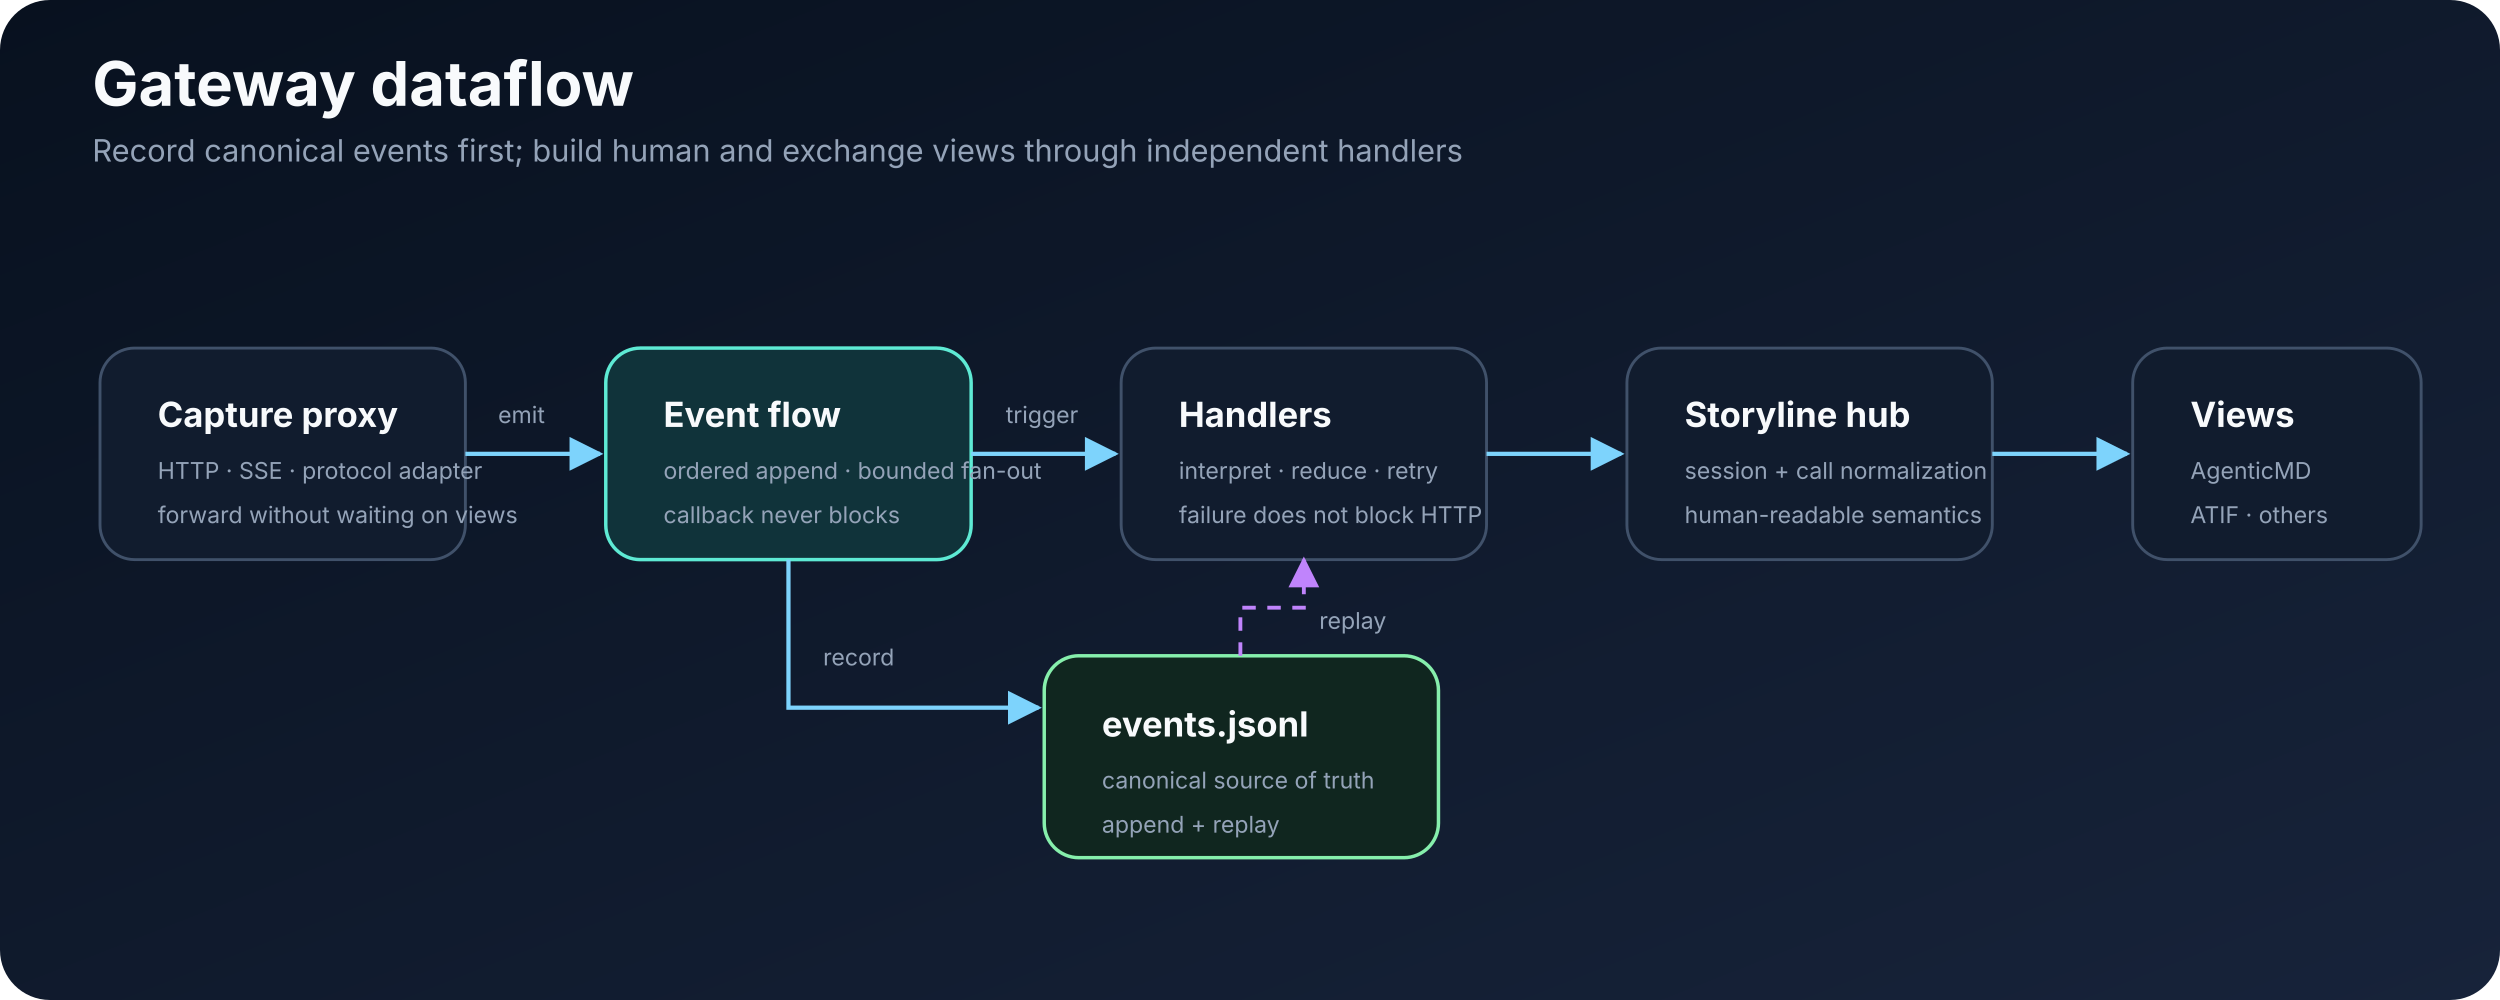
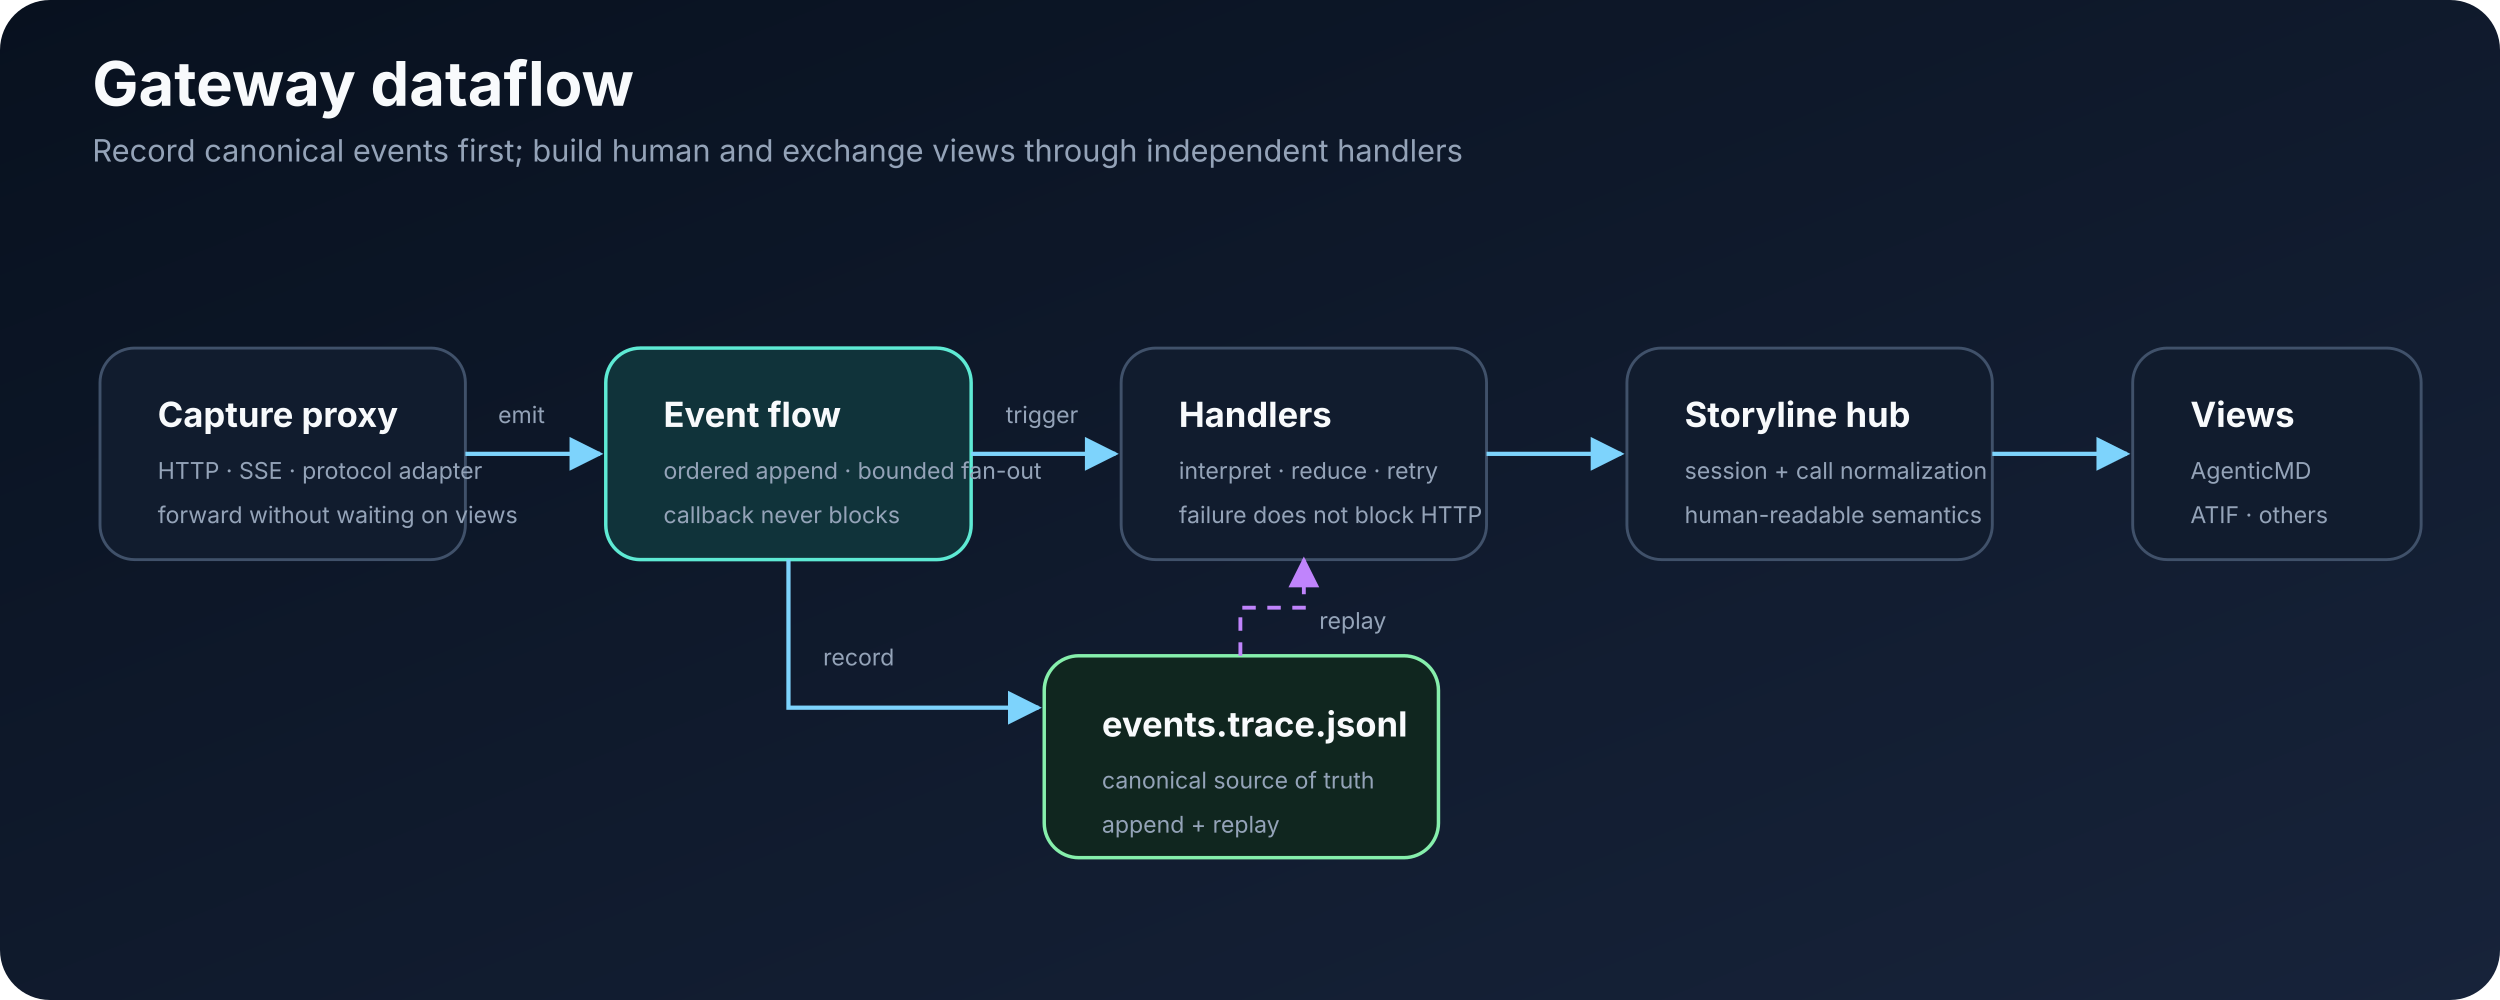
<svg xmlns="http://www.w3.org/2000/svg" width="1300" height="520" viewBox="0 0 1300 520" role="img" aria-labelledby="title desc">
  <defs>
    <linearGradient id="bg" x1="0" y1="0" x2="1" y2="1">
      <stop stop-color="#08111f" />
      <stop offset="1" stop-color="#17233a" />
    </linearGradient>
    <marker id="a" viewBox="0 0 10 10" refX="9" refY="5" markerWidth="8" markerHeight="8" orient="auto">
      <path d="M0 0L10 5L0 10z" fill="#7dd3fc" />
    </marker>
    <marker id="d" viewBox="0 0 10 10" refX="9" refY="5" markerWidth="8" markerHeight="8" orient="auto">
      <path d="M0 0L10 5L0 10z" fill="#c084fc" />
    </marker>
    <style>text{font-family:-apple-system,BlinkMacSystemFont,"Segoe UI",sans-serif}.title{font-size:32px;font-weight:700;fill:#f8fafc}.sub{font-size:16px;fill:#94a3b8}.label{font-size:18px;font-weight:700;fill:#f8fafc}.tiny{font-size:12px;fill:#94a3b8}.box{fill:#111c2e;stroke:#40516a;stroke-width:1.5}.accent{fill:#10333a;stroke:#5eead4;stroke-width:1.8}.truth{fill:#10261f;stroke:#86efac;stroke-width:1.8}.line{fill:none;stroke:#7dd3fc;stroke-width:2.2;marker-end:url(#a)}.replay{fill:none;stroke:#c084fc;stroke-width:2;stroke-dasharray:7 6;marker-end:url(#d)}</style>
  </defs>
  <rect width="1300" height="520" rx="26" fill="url(#bg)" />
  <text x="48" y="55" class="title">Gateway dataflow</text>
  <text x="48" y="84" class="sub">Record canonical events first; build human and exchange views through independent handlers</text>
  <rect x="52" y="181" width="190" height="110" rx="18" class="box" />
  <text x="82" y="222" class="label">Capture proxy</text>
  <text x="82" y="249" class="tiny">HTTP · SSE · protocol adapter</text>
  <text x="82" y="272" class="tiny">forward without waiting on views</text>
  <path d="M242 236H312" class="line" />
  <text x="259" y="220" class="tiny">emit</text>
  <rect x="315" y="181" width="190" height="110" rx="18" class="accent" />
  <text x="345" y="222" class="label">Event flow</text>
  <text x="345" y="249" class="tiny">ordered append · bounded fan-out</text>
  <text x="345" y="272" class="tiny">callback never blocks</text>
  <path d="M410 291V368H540" class="line" />
  <text x="428" y="346" class="tiny">record</text>
  <rect x="543" y="341" width="205" height="105" rx="18" class="truth" />
-   <text x="573" y="383" class="label">events.jsonl</text>
+   <text x="573" y="383" class="label">events.trace.jsonl</text>
  <text x="573" y="410" class="tiny">canonical source of truth</text>
  <text x="573" y="433" class="tiny">append + replay</text>
  <path d="M505 236H580" class="line" />
  <text x="523" y="220" class="tiny">trigger</text>
  <rect x="583" y="181" width="190" height="110" rx="18" class="box" />
  <text x="613" y="222" class="label">Handlers</text>
  <text x="613" y="249" class="tiny">interpret · reduce · retry</text>
  <text x="613" y="272" class="tiny">failure does not block HTTP</text>
  <path d="M773 236H843" class="line" />
  <rect x="846" y="181" width="190" height="110" rx="18" class="box" />
  <text x="876" y="222" class="label">Storyline hub</text>
  <text x="876" y="249" class="tiny">session + call normalization</text>
  <text x="876" y="272" class="tiny">human-readable semantics</text>
  <path d="M1036 236H1106" class="line" />
  <rect x="1109" y="181" width="150" height="110" rx="18" class="box" />
  <text x="1139" y="222" class="label">Views</text>
  <text x="1139" y="249" class="tiny">AgenticMD</text>
  <text x="1139" y="272" class="tiny">ATIF · others</text>
  <path d="M645 341V316H678V291" class="replay" />
  <text x="686" y="327" class="tiny" fill="#c084fc">replay</text>
</svg>
